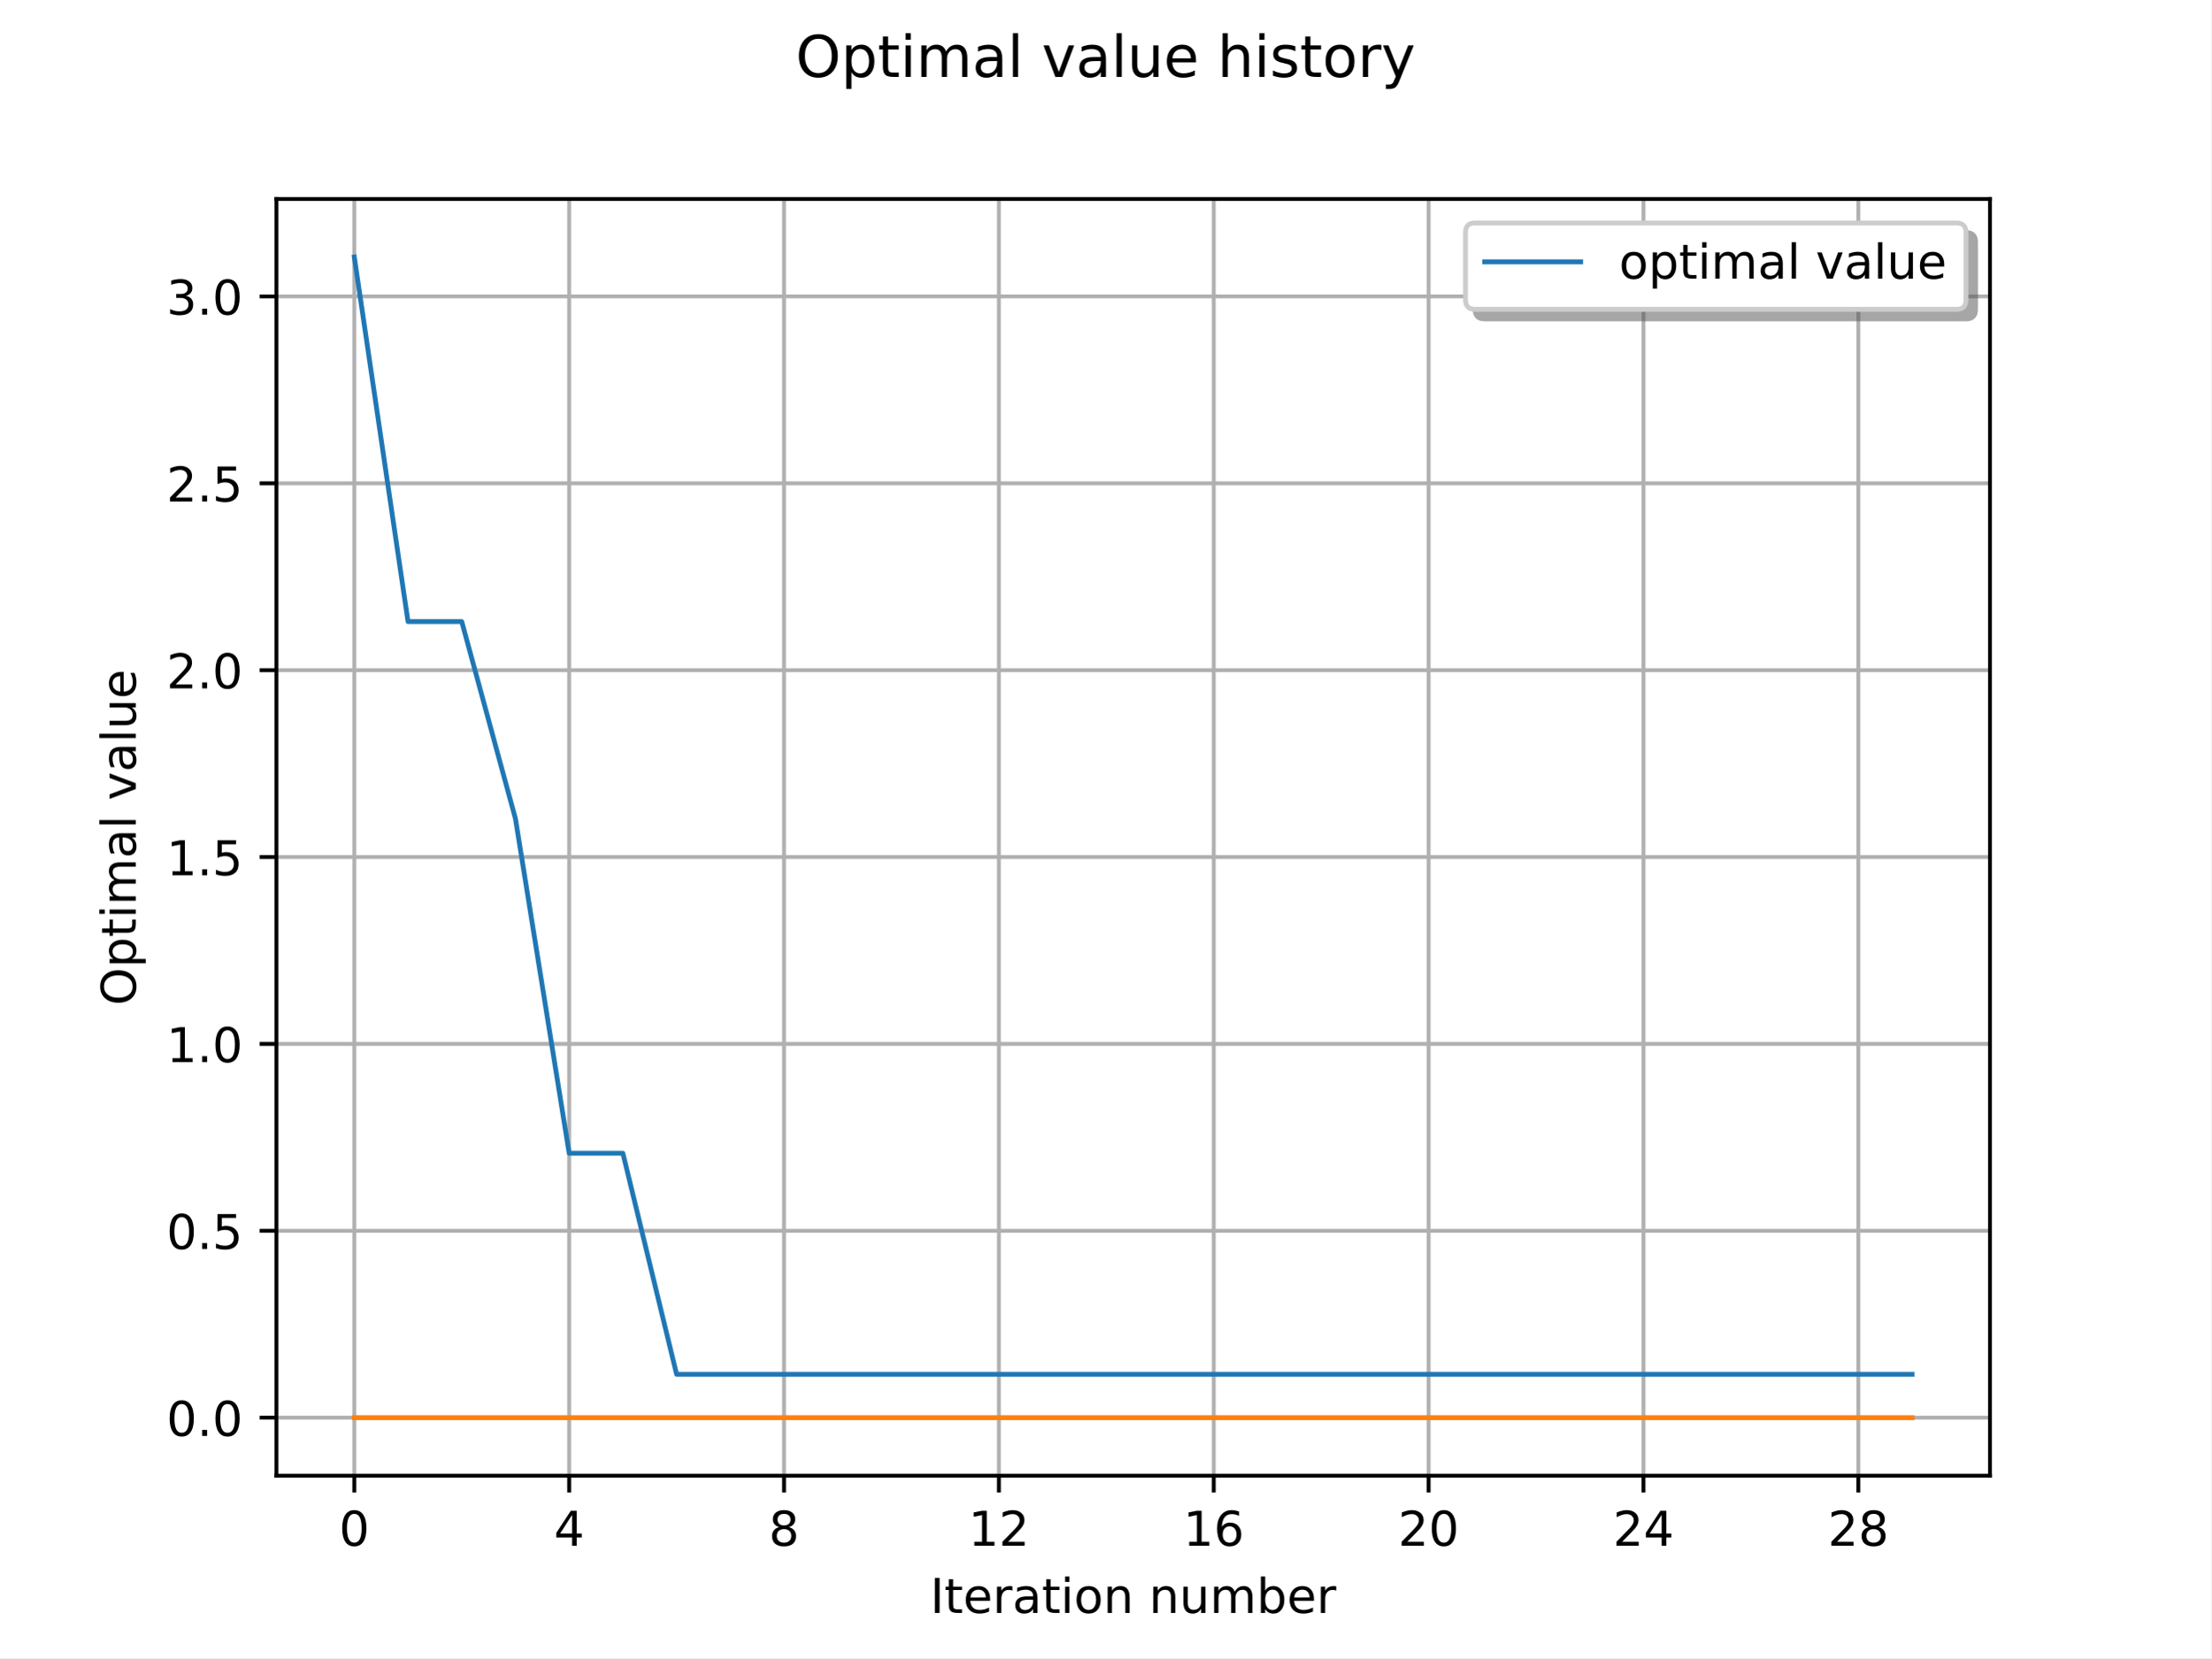
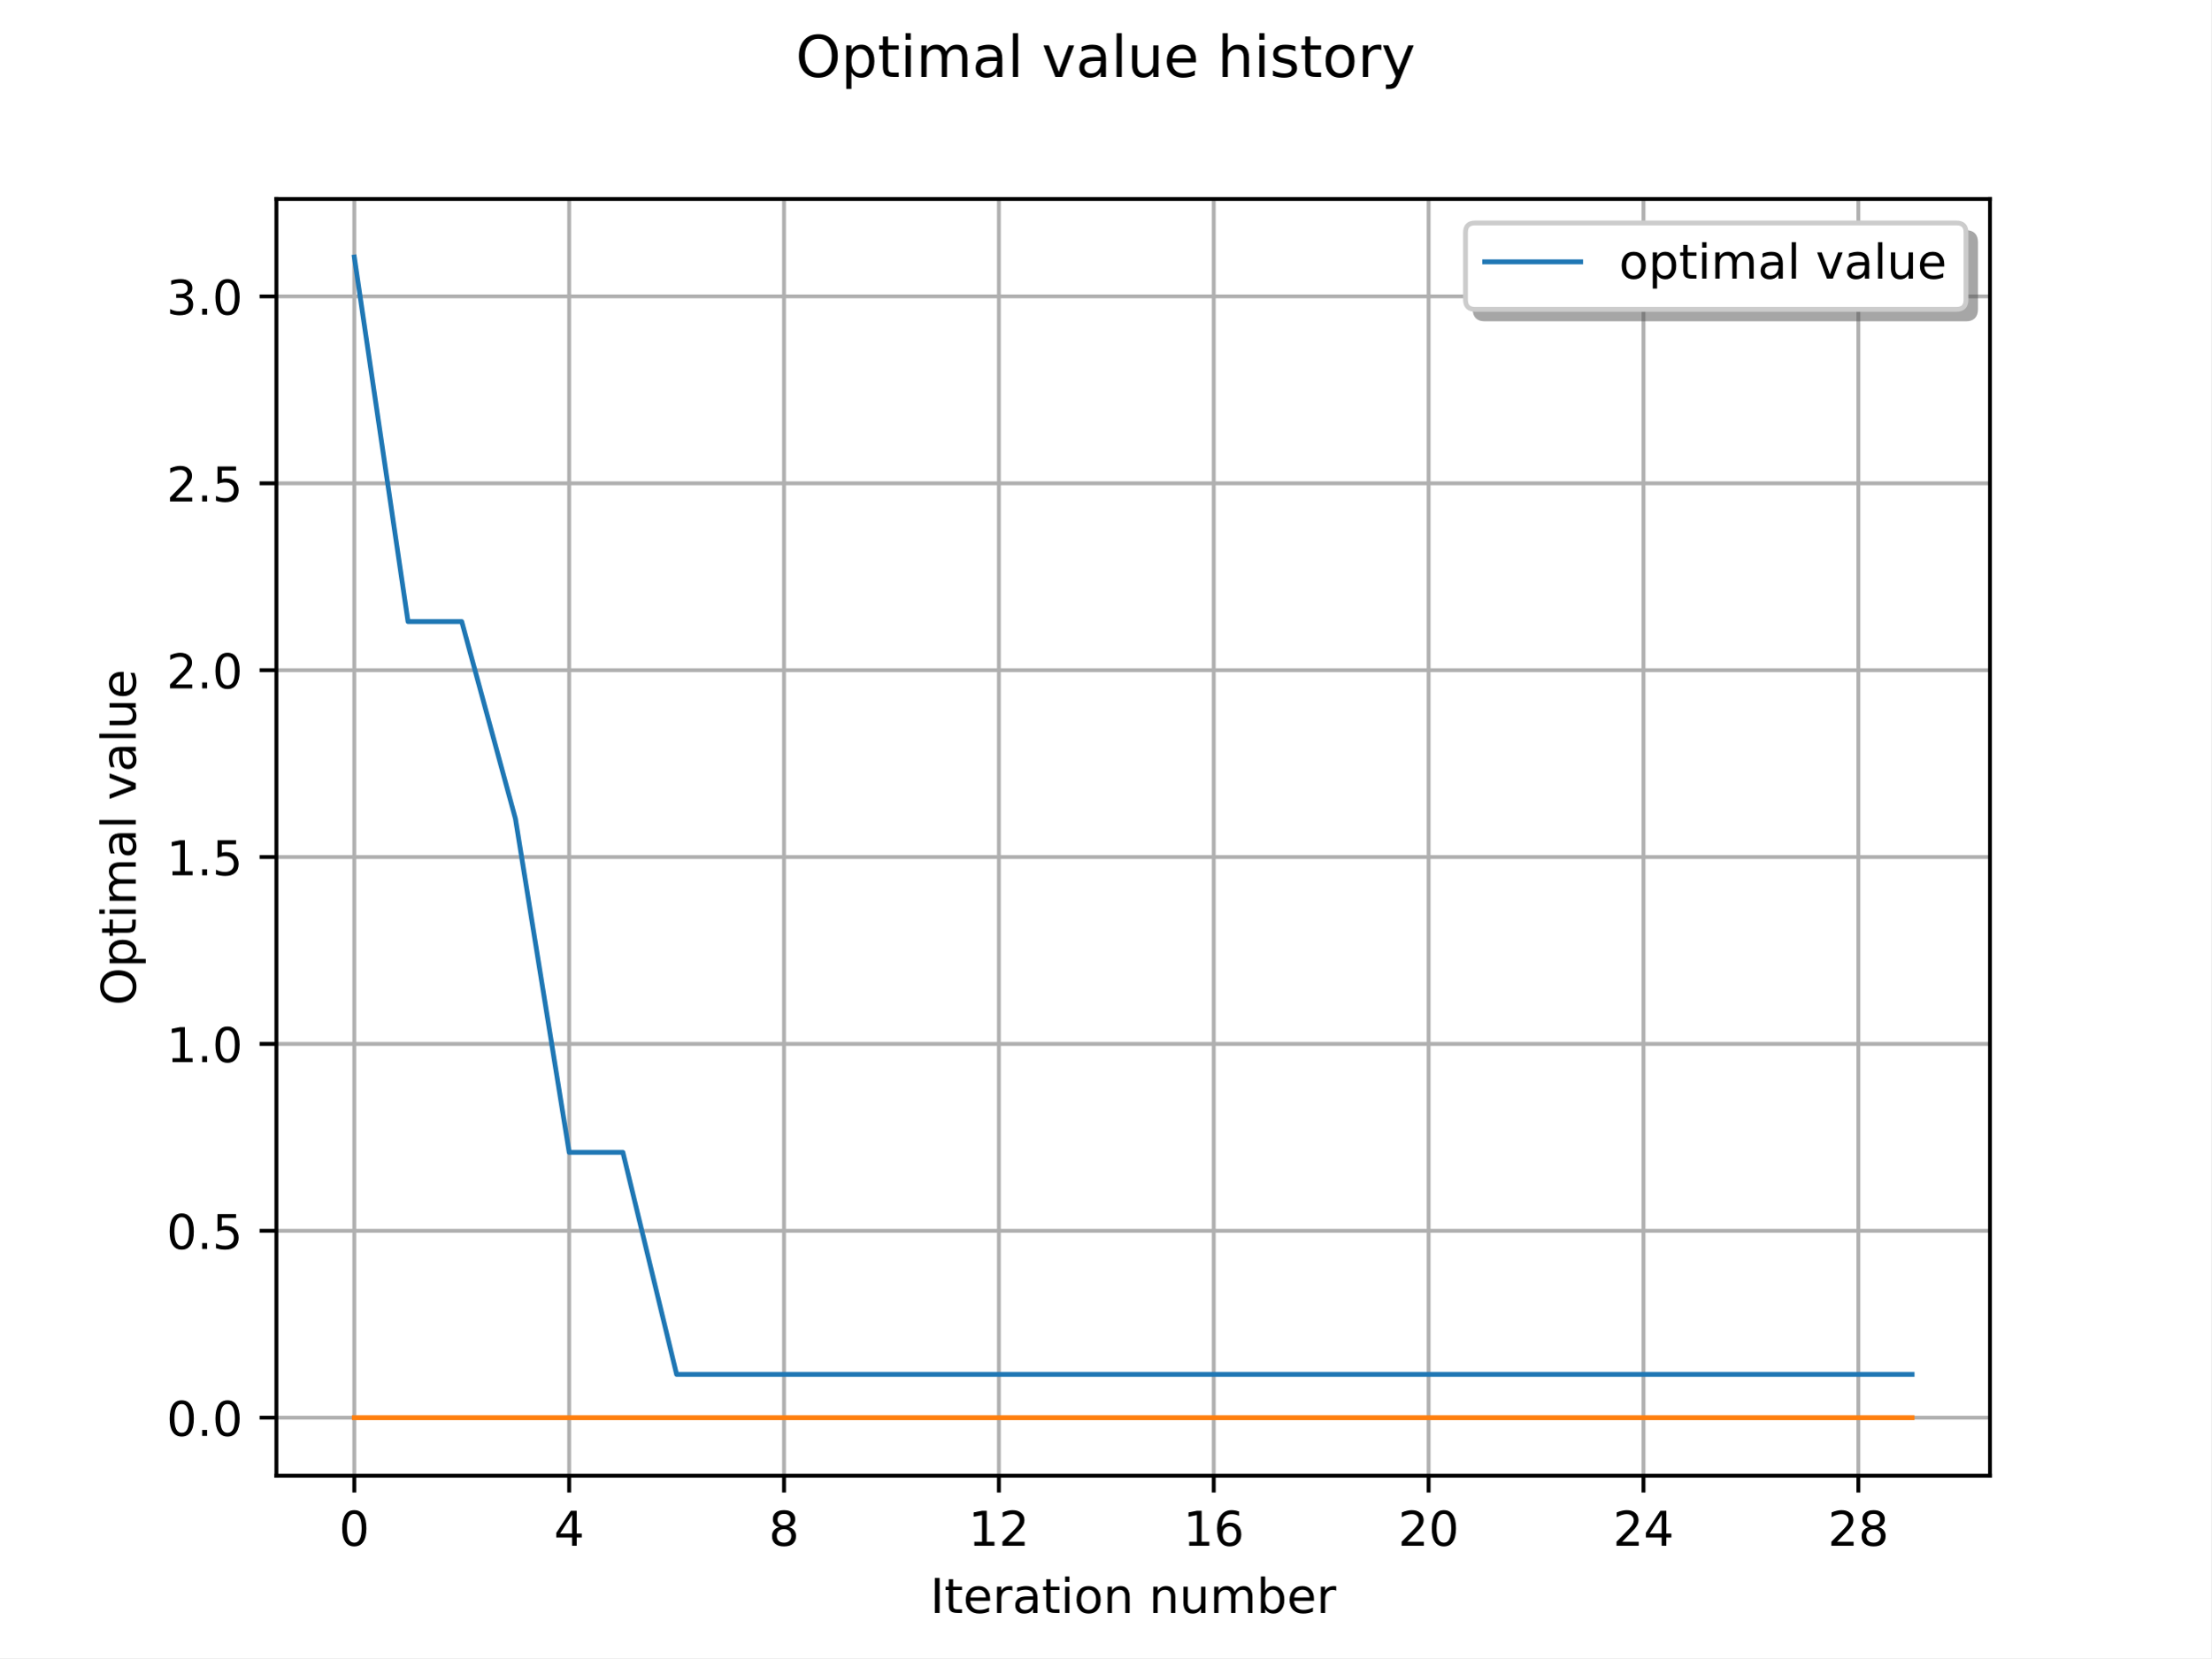
<svg xmlns="http://www.w3.org/2000/svg" xmlns:xlink="http://www.w3.org/1999/xlink" width="460.8pt" height="345.6pt" viewBox="0 0 460.8 345.6" version="1.1">
  <defs>
    <style type="text/css">*{stroke-linejoin: round; stroke-linecap: butt}</style>
  </defs>
  <g id="figure_1">
    <g id="patch_1">
      <path d="M 0 345.6  L 460.8 345.6  L 460.8 0  L 0 0  z " style="fill: #ffffff" />
    </g>
    <g id="axes_1">
      <g id="patch_2">
        <path d="M 57.6 307.584  L 414.72 307.584  L 414.72 41.472  L 57.6 41.472  z " style="fill: #ffffff" />
      </g>
      <g id="matplotlib.axis_1">
        <g id="xtick_1">
          <g id="line2d_1">
            <path d="M 73.833 307.584  L 73.833 41.472  " clip-path="url(#pece686282c)" style="fill: none; stroke: #b0b0b0; stroke-width: 0.8; stroke-linecap: square" />
          </g>
          <g id="line2d_2">
            <defs>
              <path id="m4a92d99fee" d="M 0 0  L 0 3.5  " style="stroke: #000000; stroke-width: 0.8" />
            </defs>
            <g>
              <use xlink:href="#m4a92d99fee" x="73.833" y="307.584" style="stroke: #000000; stroke-width: 0.8" />
            </g>
          </g>
          <g id="text_1">
            <g transform="translate(70.65148 322.1817) scale(0.1 -0.1)">
              <defs>
                <path id="DejaVuSans-13" d="M 2034 4250  Q 1547 4250 1301 3770  Q 1056 3291 1056 2328  Q 1056 1369 1301 889  Q 1547 409 2034 409  Q 2525 409 2770 889  Q 3016 1369 3016 2328  Q 3016 3291 2770 3770  Q 2525 4250 2034 4250  z M 2034 4750  Q 2819 4750 3233 4129  Q 3647 3509 3647 2328  Q 3647 1150 3233 529  Q 2819 -91 2034 -91  Q 1250 -91 836 529  Q 422 1150 422 2328  Q 422 3509 836 4129  Q 1250 4750 2034 4750  z " transform="scale(0.015625)" />
              </defs>
              <use xlink:href="#DejaVuSans-13" />
            </g>
          </g>
        </g>
        <g id="xtick_2">
          <g id="line2d_3">
            <path d="M 118.613 307.584  L 118.613 41.472  " clip-path="url(#pece686282c)" style="fill: none; stroke: #b0b0b0; stroke-width: 0.8; stroke-linecap: square" />
          </g>
          <g id="line2d_4">
            <g>
              <use xlink:href="#m4a92d99fee" x="118.613" y="307.584" style="stroke: #000000; stroke-width: 0.8" />
            </g>
          </g>
          <g id="text_2">
            <g transform="translate(115.4314 322.1817) scale(0.1 -0.1)">
              <defs>
                <path id="DejaVuSans-17" d="M 2419 4116  L 825 1625  L 2419 1625  L 2419 4116  z M 2253 4666  L 3047 4666  L 3047 1625  L 3713 1625  L 3713 1100  L 3047 1100  L 3047 0  L 2419 0  L 2419 1100  L 313 1100  L 313 1709  L 2253 4666  z " transform="scale(0.015625)" />
              </defs>
              <use xlink:href="#DejaVuSans-17" />
            </g>
          </g>
        </g>
        <g id="xtick_3">
          <g id="line2d_5">
            <path d="M 163.393 307.584  L 163.393 41.472  " clip-path="url(#pece686282c)" style="fill: none; stroke: #b0b0b0; stroke-width: 0.8; stroke-linecap: square" />
          </g>
          <g id="line2d_6">
            <g>
              <use xlink:href="#m4a92d99fee" x="163.393" y="307.584" style="stroke: #000000; stroke-width: 0.8" />
            </g>
          </g>
          <g id="text_3">
            <g transform="translate(160.2114 322.1817) scale(0.1 -0.1)">
              <defs>
                <path id="DejaVuSans-1b" d="M 2034 2216  Q 1584 2216 1326 1975  Q 1069 1734 1069 1313  Q 1069 891 1326 650  Q 1584 409 2034 409  Q 2484 409 2743 651  Q 3003 894 3003 1313  Q 3003 1734 2745 1975  Q 2488 2216 2034 2216  z M 1403 2484  Q 997 2584 770 2862  Q 544 3141 544 3541  Q 544 4100 942 4425  Q 1341 4750 2034 4750  Q 2731 4750 3128 4425  Q 3525 4100 3525 3541  Q 3525 3141 3298 2862  Q 3072 2584 2669 2484  Q 3125 2378 3379 2068  Q 3634 1759 3634 1313  Q 3634 634 3220 271  Q 2806 -91 2034 -91  Q 1263 -91 848 271  Q 434 634 434 1313  Q 434 1759 690 2068  Q 947 2378 1403 2484  z M 1172 3481  Q 1172 3119 1398 2916  Q 1625 2713 2034 2713  Q 2441 2713 2670 2916  Q 2900 3119 2900 3481  Q 2900 3844 2670 4047  Q 2441 4250 2034 4250  Q 1625 4250 1398 4047  Q 1172 3844 1172 3481  z " transform="scale(0.015625)" />
              </defs>
              <use xlink:href="#DejaVuSans-1b" />
            </g>
          </g>
        </g>
        <g id="xtick_4">
          <g id="line2d_7">
            <path d="M 208.173 307.584  L 208.173 41.472  " clip-path="url(#pece686282c)" style="fill: none; stroke: #b0b0b0; stroke-width: 0.8; stroke-linecap: square" />
          </g>
          <g id="line2d_8">
            <g>
              <use xlink:href="#m4a92d99fee" x="208.173" y="307.584" style="stroke: #000000; stroke-width: 0.8" />
            </g>
          </g>
          <g id="text_4">
            <g transform="translate(201.81 322.1817) scale(0.1 -0.1)">
              <defs>
                <path id="DejaVuSans-14" d="M 794 531  L 1825 531  L 1825 4091  L 703 3866  L 703 4441  L 1819 4666  L 2450 4666  L 2450 531  L 3481 531  L 3481 0  L 794 0  L 794 531  z " transform="scale(0.015625)" />
                <path id="DejaVuSans-15" d="M 1228 531  L 3431 531  L 3431 0  L 469 0  L 469 531  Q 828 903 1448 1529  Q 2069 2156 2228 2338  Q 2531 2678 2651 2914  Q 2772 3150 2772 3378  Q 2772 3750 2511 3984  Q 2250 4219 1831 4219  Q 1534 4219 1204 4116  Q 875 4013 500 3803  L 500 4441  Q 881 4594 1212 4672  Q 1544 4750 1819 4750  Q 2544 4750 2975 4387  Q 3406 4025 3406 3419  Q 3406 3131 3298 2873  Q 3191 2616 2906 2266  Q 2828 2175 2409 1742  Q 1991 1309 1228 531  z " transform="scale(0.015625)" />
              </defs>
              <use xlink:href="#DejaVuSans-14" />
              <use xlink:href="#DejaVuSans-15" transform="translate(63.625 0)" />
            </g>
          </g>
        </g>
        <g id="xtick_5">
          <g id="line2d_9">
            <path d="M 252.952 307.584  L 252.952 41.472  " clip-path="url(#pece686282c)" style="fill: none; stroke: #b0b0b0; stroke-width: 0.8; stroke-linecap: square" />
          </g>
          <g id="line2d_10">
            <g>
              <use xlink:href="#m4a92d99fee" x="252.952" y="307.584" style="stroke: #000000; stroke-width: 0.8" />
            </g>
          </g>
          <g id="text_5">
            <g transform="translate(246.59 322.1817) scale(0.1 -0.1)">
              <defs>
                <path id="DejaVuSans-19" d="M 2113 2584  Q 1688 2584 1439 2293  Q 1191 2003 1191 1497  Q 1191 994 1439 701  Q 1688 409 2113 409  Q 2538 409 2786 701  Q 3034 994 3034 1497  Q 3034 2003 2786 2293  Q 2538 2584 2113 2584  z M 3366 4563  L 3366 3988  Q 3128 4100 2886 4159  Q 2644 4219 2406 4219  Q 1781 4219 1451 3797  Q 1122 3375 1075 2522  Q 1259 2794 1537 2939  Q 1816 3084 2150 3084  Q 2853 3084 3261 2657  Q 3669 2231 3669 1497  Q 3669 778 3244 343  Q 2819 -91 2113 -91  Q 1303 -91 875 529  Q 447 1150 447 2328  Q 447 3434 972 4092  Q 1497 4750 2381 4750  Q 2619 4750 2861 4703  Q 3103 4656 3366 4563  z " transform="scale(0.015625)" />
              </defs>
              <use xlink:href="#DejaVuSans-14" />
              <use xlink:href="#DejaVuSans-19" transform="translate(63.625 0)" />
            </g>
          </g>
        </g>
        <g id="xtick_6">
          <g id="line2d_11">
            <path d="M 297.732 307.584  L 297.732 41.472  " clip-path="url(#pece686282c)" style="fill: none; stroke: #b0b0b0; stroke-width: 0.8; stroke-linecap: square" />
          </g>
          <g id="line2d_12">
            <g>
              <use xlink:href="#m4a92d99fee" x="297.732" y="307.584" style="stroke: #000000; stroke-width: 0.8" />
            </g>
          </g>
          <g id="text_6">
            <g transform="translate(291.3699 322.1817) scale(0.1 -0.1)">
              <use xlink:href="#DejaVuSans-15" />
              <use xlink:href="#DejaVuSans-13" transform="translate(63.625 0)" />
            </g>
          </g>
        </g>
        <g id="xtick_7">
          <g id="line2d_13">
            <path d="M 342.512 307.584  L 342.512 41.472  " clip-path="url(#pece686282c)" style="fill: none; stroke: #b0b0b0; stroke-width: 0.8; stroke-linecap: square" />
          </g>
          <g id="line2d_14">
            <g>
              <use xlink:href="#m4a92d99fee" x="342.512" y="307.584" style="stroke: #000000; stroke-width: 0.8" />
            </g>
          </g>
          <g id="text_7">
            <g transform="translate(336.1499 322.1817) scale(0.1 -0.1)">
              <use xlink:href="#DejaVuSans-15" />
              <use xlink:href="#DejaVuSans-17" transform="translate(63.625 0)" />
            </g>
          </g>
        </g>
        <g id="xtick_8">
          <g id="line2d_15">
            <path d="M 387.292 307.584  L 387.292 41.472  " clip-path="url(#pece686282c)" style="fill: none; stroke: #b0b0b0; stroke-width: 0.8; stroke-linecap: square" />
          </g>
          <g id="line2d_16">
            <g>
              <use xlink:href="#m4a92d99fee" x="387.292" y="307.584" style="stroke: #000000; stroke-width: 0.8" />
            </g>
          </g>
          <g id="text_8">
            <g transform="translate(380.9298 322.1817) scale(0.1 -0.1)">
              <use xlink:href="#DejaVuSans-15" />
              <use xlink:href="#DejaVuSans-1b" transform="translate(63.625 0)" />
            </g>
          </g>
        </g>
        <g id="text_9">
          <g transform="translate(193.8483 336.1824) scale(0.1 -0.1)">
            <defs>
              <path id="DejaVuSans-2c" d="M 628 4666  L 1259 4666  L 1259 0  L 628 0  L 628 4666  z " transform="scale(0.015625)" />
              <path id="DejaVuSans-57" d="M 1172 4494  L 1172 3500  L 2356 3500  L 2356 3053  L 1172 3053  L 1172 1153  Q 1172 725 1289 603  Q 1406 481 1766 481  L 2356 481  L 2356 0  L 1766 0  Q 1100 0 847 248  Q 594 497 594 1153  L 594 3053  L 172 3053  L 172 3500  L 594 3500  L 594 4494  L 1172 4494  z " transform="scale(0.015625)" />
              <path id="DejaVuSans-48" d="M 3597 1894  L 3597 1613  L 953 1613  Q 991 1019 1311 708  Q 1631 397 2203 397  Q 2534 397 2845 478  Q 3156 559 3463 722  L 3463 178  Q 3153 47 2828 -22  Q 2503 -91 2169 -91  Q 1331 -91 842 396  Q 353 884 353 1716  Q 353 2575 817 3079  Q 1281 3584 2069 3584  Q 2775 3584 3186 3129  Q 3597 2675 3597 1894  z M 3022 2063  Q 3016 2534 2758 2815  Q 2500 3097 2075 3097  Q 1594 3097 1305 2825  Q 1016 2553 972 2059  L 3022 2063  z " transform="scale(0.015625)" />
              <path id="DejaVuSans-55" d="M 2631 2963  Q 2534 3019 2420 3045  Q 2306 3072 2169 3072  Q 1681 3072 1420 2755  Q 1159 2438 1159 1844  L 1159 0  L 581 0  L 581 3500  L 1159 3500  L 1159 2956  Q 1341 3275 1631 3429  Q 1922 3584 2338 3584  Q 2397 3584 2469 3576  Q 2541 3569 2628 3553  L 2631 2963  z " transform="scale(0.015625)" />
              <path id="DejaVuSans-44" d="M 2194 1759  Q 1497 1759 1228 1600  Q 959 1441 959 1056  Q 959 750 1161 570  Q 1363 391 1709 391  Q 2188 391 2477 730  Q 2766 1069 2766 1631  L 2766 1759  L 2194 1759  z M 3341 1997  L 3341 0  L 2766 0  L 2766 531  Q 2569 213 2275 61  Q 1981 -91 1556 -91  Q 1019 -91 701 211  Q 384 513 384 1019  Q 384 1609 779 1909  Q 1175 2209 1959 2209  L 2766 2209  L 2766 2266  Q 2766 2663 2505 2880  Q 2244 3097 1772 3097  Q 1472 3097 1187 3025  Q 903 2953 641 2809  L 641 3341  Q 956 3463 1253 3523  Q 1550 3584 1831 3584  Q 2591 3584 2966 3190  Q 3341 2797 3341 1997  z " transform="scale(0.015625)" />
              <path id="DejaVuSans-4c" d="M 603 3500  L 1178 3500  L 1178 0  L 603 0  L 603 3500  z M 603 4863  L 1178 4863  L 1178 4134  L 603 4134  L 603 4863  z " transform="scale(0.015625)" />
              <path id="DejaVuSans-52" d="M 1959 3097  Q 1497 3097 1228 2736  Q 959 2375 959 1747  Q 959 1119 1226 758  Q 1494 397 1959 397  Q 2419 397 2687 759  Q 2956 1122 2956 1747  Q 2956 2369 2687 2733  Q 2419 3097 1959 3097  z M 1959 3584  Q 2709 3584 3137 3096  Q 3566 2609 3566 1747  Q 3566 888 3137 398  Q 2709 -91 1959 -91  Q 1206 -91 779 398  Q 353 888 353 1747  Q 353 2609 779 3096  Q 1206 3584 1959 3584  z " transform="scale(0.015625)" />
              <path id="DejaVuSans-51" d="M 3513 2113  L 3513 0  L 2938 0  L 2938 2094  Q 2938 2591 2744 2837  Q 2550 3084 2163 3084  Q 1697 3084 1428 2787  Q 1159 2491 1159 1978  L 1159 0  L 581 0  L 581 3500  L 1159 3500  L 1159 2956  Q 1366 3272 1645 3428  Q 1925 3584 2291 3584  Q 2894 3584 3203 3211  Q 3513 2838 3513 2113  z " transform="scale(0.015625)" />
              <path id="DejaVuSans-3" transform="scale(0.015625)" />
              <path id="DejaVuSans-58" d="M 544 1381  L 544 3500  L 1119 3500  L 1119 1403  Q 1119 906 1312 657  Q 1506 409 1894 409  Q 2359 409 2629 706  Q 2900 1003 2900 1516  L 2900 3500  L 3475 3500  L 3475 0  L 2900 0  L 2900 538  Q 2691 219 2414 64  Q 2138 -91 1772 -91  Q 1169 -91 856 284  Q 544 659 544 1381  z M 1991 3584  L 1991 3584  z " transform="scale(0.015625)" />
              <path id="DejaVuSans-50" d="M 3328 2828  Q 3544 3216 3844 3400  Q 4144 3584 4550 3584  Q 5097 3584 5394 3201  Q 5691 2819 5691 2113  L 5691 0  L 5113 0  L 5113 2094  Q 5113 2597 4934 2840  Q 4756 3084 4391 3084  Q 3944 3084 3684 2787  Q 3425 2491 3425 1978  L 3425 0  L 2847 0  L 2847 2094  Q 2847 2600 2669 2842  Q 2491 3084 2119 3084  Q 1678 3084 1418 2786  Q 1159 2488 1159 1978  L 1159 0  L 581 0  L 581 3500  L 1159 3500  L 1159 2956  Q 1356 3278 1631 3431  Q 1906 3584 2284 3584  Q 2666 3584 2933 3390  Q 3200 3197 3328 2828  z " transform="scale(0.015625)" />
              <path id="DejaVuSans-45" d="M 3116 1747  Q 3116 2381 2855 2742  Q 2594 3103 2138 3103  Q 1681 3103 1420 2742  Q 1159 2381 1159 1747  Q 1159 1113 1420 752  Q 1681 391 2138 391  Q 2594 391 2855 752  Q 3116 1113 3116 1747  z M 1159 2969  Q 1341 3281 1617 3432  Q 1894 3584 2278 3584  Q 2916 3584 3314 3078  Q 3713 2572 3713 1747  Q 3713 922 3314 415  Q 2916 -91 2278 -91  Q 1894 -91 1617 61  Q 1341 213 1159 525  L 1159 0  L 581 0  L 581 4863  L 1159 4863  L 1159 2969  z " transform="scale(0.015625)" />
            </defs>
            <use xlink:href="#DejaVuSans-2c" />
            <use xlink:href="#DejaVuSans-57" transform="translate(29.5 0)" />
            <use xlink:href="#DejaVuSans-48" transform="translate(68.70312 0)" />
            <use xlink:href="#DejaVuSans-55" transform="translate(130.2344 0)" />
            <use xlink:href="#DejaVuSans-44" transform="translate(171.3438 0)" />
            <use xlink:href="#DejaVuSans-57" transform="translate(232.625 0)" />
            <use xlink:href="#DejaVuSans-4c" transform="translate(271.8281 0)" />
            <use xlink:href="#DejaVuSans-52" transform="translate(299.6094 0)" />
            <use xlink:href="#DejaVuSans-51" transform="translate(360.7969 0)" />
            <use xlink:href="#DejaVuSans-3" transform="translate(424.1719 0)" />
            <use xlink:href="#DejaVuSans-51" transform="translate(455.9531 0)" />
            <use xlink:href="#DejaVuSans-58" transform="translate(519.3281 0)" />
            <use xlink:href="#DejaVuSans-50" transform="translate(582.7031 0)" />
            <use xlink:href="#DejaVuSans-45" transform="translate(680.1094 0)" />
            <use xlink:href="#DejaVuSans-48" transform="translate(743.5938 0)" />
            <use xlink:href="#DejaVuSans-55" transform="translate(805.125 0)" />
          </g>
        </g>
      </g>
      <g id="matplotlib.axis_2">
        <g id="ytick_1">
          <g id="line2d_17">
            <path d="M 57.6 295.488  L 414.72 295.488  " clip-path="url(#pece686282c)" style="fill: none; stroke: #b0b0b0; stroke-width: 0.8; stroke-linecap: square" />
          </g>
          <g id="line2d_18">
            <defs>
              <path id="mb3cb5c074b" d="M 0 0  L -3.5 0  " style="stroke: #000000; stroke-width: 0.8" />
            </defs>
            <g>
              <use xlink:href="#mb3cb5c074b" x="57.6" y="295.488" style="stroke: #000000; stroke-width: 0.8" />
            </g>
          </g>
          <g id="text_10">
            <g transform="translate(34.69687 299.2868) scale(0.1 -0.1)">
              <defs>
                <path id="DejaVuSans-11" d="M 684 794  L 1344 794  L 1344 0  L 684 0  L 684 794  z " transform="scale(0.015625)" />
              </defs>
              <use xlink:href="#DejaVuSans-13" />
              <use xlink:href="#DejaVuSans-11" transform="translate(63.625 0)" />
              <use xlink:href="#DejaVuSans-13" transform="translate(95.40625 0)" />
            </g>
          </g>
        </g>
        <g id="ytick_2">
          <g id="line2d_19">
            <path d="M 57.6 256.536  L 414.72 256.536  " clip-path="url(#pece686282c)" style="fill: none; stroke: #b0b0b0; stroke-width: 0.8; stroke-linecap: square" />
          </g>
          <g id="line2d_20">
            <g>
              <use xlink:href="#mb3cb5c074b" x="57.6" y="256.536" style="stroke: #000000; stroke-width: 0.8" />
            </g>
          </g>
          <g id="text_11">
-             <g transform="translate(34.69687 260.3345) scale(0.1 -0.1)">
+             <g transform="translate(34.69687 260.3346) scale(0.1 -0.1)">
              <defs>
                <path id="DejaVuSans-18" d="M 691 4666  L 3169 4666  L 3169 4134  L 1269 4134  L 1269 2991  Q 1406 3038 1543 3061  Q 1681 3084 1819 3084  Q 2600 3084 3056 2656  Q 3513 2228 3513 1497  Q 3513 744 3044 326  Q 2575 -91 1722 -91  Q 1428 -91 1123 -41  Q 819 9 494 109  L 494 744  Q 775 591 1075 516  Q 1375 441 1709 441  Q 2250 441 2565 725  Q 2881 1009 2881 1497  Q 2881 1984 2565 2268  Q 2250 2553 1709 2553  Q 1456 2553 1204 2497  Q 953 2441 691 2322  L 691 4666  z " transform="scale(0.015625)" />
              </defs>
              <use xlink:href="#DejaVuSans-13" />
              <use xlink:href="#DejaVuSans-11" transform="translate(63.625 0)" />
              <use xlink:href="#DejaVuSans-18" transform="translate(95.40625 0)" />
            </g>
          </g>
        </g>
        <g id="ytick_3">
          <g id="line2d_21">
-             <path d="M 57.6 217.583  L 414.72 217.583  " clip-path="url(#pece686282c)" style="fill: none; stroke: #b0b0b0; stroke-width: 0.8; stroke-linecap: square" />
+             <path d="M 57.6 217.584  L 414.72 217.584  " clip-path="url(#pece686282c)" style="fill: none; stroke: #b0b0b0; stroke-width: 0.8; stroke-linecap: square" />
          </g>
          <g id="line2d_22">
            <g>
-               <use xlink:href="#mb3cb5c074b" x="57.6" y="217.583" style="stroke: #000000; stroke-width: 0.8" />
+               <use xlink:href="#mb3cb5c074b" x="57.6" y="217.584" style="stroke: #000000; stroke-width: 0.8" />
            </g>
          </g>
          <g id="text_12">
-             <g transform="translate(34.69687 221.3822) scale(0.1 -0.1)">
+             <g transform="translate(34.69687 221.3823) scale(0.1 -0.1)">
              <use xlink:href="#DejaVuSans-14" />
              <use xlink:href="#DejaVuSans-11" transform="translate(63.625 0)" />
              <use xlink:href="#DejaVuSans-13" transform="translate(95.40625 0)" />
            </g>
          </g>
        </g>
        <g id="ytick_4">
          <g id="line2d_23">
            <path d="M 57.6 178.631  L 414.72 178.631  " clip-path="url(#pece686282c)" style="fill: none; stroke: #b0b0b0; stroke-width: 0.8; stroke-linecap: square" />
          </g>
          <g id="line2d_24">
            <g>
              <use xlink:href="#mb3cb5c074b" x="57.6" y="178.631" style="stroke: #000000; stroke-width: 0.8" />
            </g>
          </g>
          <g id="text_13">
-             <g transform="translate(34.69687 182.4299) scale(0.1 -0.1)">
+             <g transform="translate(34.69687 182.4301) scale(0.1 -0.1)">
              <use xlink:href="#DejaVuSans-14" />
              <use xlink:href="#DejaVuSans-11" transform="translate(63.625 0)" />
              <use xlink:href="#DejaVuSans-18" transform="translate(95.40625 0)" />
            </g>
          </g>
        </g>
        <g id="ytick_5">
          <g id="line2d_25">
            <path d="M 57.6 139.679  L 414.72 139.679  " clip-path="url(#pece686282c)" style="fill: none; stroke: #b0b0b0; stroke-width: 0.8; stroke-linecap: square" />
          </g>
          <g id="line2d_26">
            <g>
              <use xlink:href="#mb3cb5c074b" x="57.6" y="139.679" style="stroke: #000000; stroke-width: 0.8" />
            </g>
          </g>
          <g id="text_14">
-             <g transform="translate(34.69687 143.4776) scale(0.1 -0.1)">
+             <g transform="translate(34.69687 143.4779) scale(0.1 -0.1)">
              <use xlink:href="#DejaVuSans-15" />
              <use xlink:href="#DejaVuSans-11" transform="translate(63.625 0)" />
              <use xlink:href="#DejaVuSans-13" transform="translate(95.40625 0)" />
            </g>
          </g>
        </g>
        <g id="ytick_6">
          <g id="line2d_27">
-             <path d="M 57.6 100.726  L 414.72 100.726  " clip-path="url(#pece686282c)" style="fill: none; stroke: #b0b0b0; stroke-width: 0.8; stroke-linecap: square" />
+             <path d="M 57.6 100.727  L 414.72 100.727  " clip-path="url(#pece686282c)" style="fill: none; stroke: #b0b0b0; stroke-width: 0.8; stroke-linecap: square" />
          </g>
          <g id="line2d_28">
            <g>
-               <use xlink:href="#mb3cb5c074b" x="57.6" y="100.726" style="stroke: #000000; stroke-width: 0.8" />
+               <use xlink:href="#mb3cb5c074b" x="57.6" y="100.727" style="stroke: #000000; stroke-width: 0.8" />
            </g>
          </g>
          <g id="text_15">
-             <g transform="translate(34.69687 104.5253) scale(0.1 -0.1)">
+             <g transform="translate(34.69687 104.5256) scale(0.1 -0.1)">
              <use xlink:href="#DejaVuSans-15" />
              <use xlink:href="#DejaVuSans-11" transform="translate(63.625 0)" />
              <use xlink:href="#DejaVuSans-18" transform="translate(95.40625 0)" />
            </g>
          </g>
        </g>
        <g id="ytick_7">
          <g id="line2d_29">
-             <path d="M 57.6 61.774  L 414.72 61.774  " clip-path="url(#pece686282c)" style="fill: none; stroke: #b0b0b0; stroke-width: 0.8; stroke-linecap: square" />
+             <path d="M 57.6 61.775  L 414.72 61.775  " clip-path="url(#pece686282c)" style="fill: none; stroke: #b0b0b0; stroke-width: 0.8; stroke-linecap: square" />
          </g>
          <g id="line2d_30">
            <g>
-               <use xlink:href="#mb3cb5c074b" x="57.6" y="61.774" style="stroke: #000000; stroke-width: 0.8" />
+               <use xlink:href="#mb3cb5c074b" x="57.6" y="61.775" style="stroke: #000000; stroke-width: 0.8" />
            </g>
          </g>
          <g id="text_16">
-             <g transform="translate(34.69687 65.57301) scale(0.1 -0.1)">
+             <g transform="translate(34.69687 65.57339) scale(0.1 -0.1)">
              <defs>
                <path id="DejaVuSans-16" d="M 2597 2516  Q 3050 2419 3304 2112  Q 3559 1806 3559 1356  Q 3559 666 3084 287  Q 2609 -91 1734 -91  Q 1441 -91 1130 -33  Q 819 25 488 141  L 488 750  Q 750 597 1062 519  Q 1375 441 1716 441  Q 2309 441 2620 675  Q 2931 909 2931 1356  Q 2931 1769 2642 2001  Q 2353 2234 1838 2234  L 1294 2234  L 1294 2753  L 1863 2753  Q 2328 2753 2575 2939  Q 2822 3125 2822 3475  Q 2822 3834 2567 4026  Q 2313 4219 1838 4219  Q 1578 4219 1281 4162  Q 984 4106 628 3988  L 628 4550  Q 988 4650 1302 4700  Q 1616 4750 1894 4750  Q 2613 4750 3031 4423  Q 3450 4097 3450 3541  Q 3450 3153 3228 2886  Q 3006 2619 2597 2516  z " transform="scale(0.015625)" />
              </defs>
              <use xlink:href="#DejaVuSans-16" />
              <use xlink:href="#DejaVuSans-11" transform="translate(63.625 0)" />
              <use xlink:href="#DejaVuSans-13" transform="translate(95.40625 0)" />
            </g>
          </g>
        </g>
        <g id="text_17">
          <g transform="translate(28.29453 209.5577) rotate(-90) scale(0.1 -0.1)">
            <defs>
              <path id="DejaVuSans-32" d="M 2522 4238  Q 1834 4238 1429 3725  Q 1025 3213 1025 2328  Q 1025 1447 1429 934  Q 1834 422 2522 422  Q 3209 422 3611 934  Q 4013 1447 4013 2328  Q 4013 3213 3611 3725  Q 3209 4238 2522 4238  z M 2522 4750  Q 3503 4750 4090 4092  Q 4678 3434 4678 2328  Q 4678 1225 4090 567  Q 3503 -91 2522 -91  Q 1538 -91 948 565  Q 359 1222 359 2328  Q 359 3434 948 4092  Q 1538 4750 2522 4750  z " transform="scale(0.015625)" />
              <path id="DejaVuSans-53" d="M 1159 525  L 1159 -1331  L 581 -1331  L 581 3500  L 1159 3500  L 1159 2969  Q 1341 3281 1617 3432  Q 1894 3584 2278 3584  Q 2916 3584 3314 3078  Q 3713 2572 3713 1747  Q 3713 922 3314 415  Q 2916 -91 2278 -91  Q 1894 -91 1617 61  Q 1341 213 1159 525  z M 3116 1747  Q 3116 2381 2855 2742  Q 2594 3103 2138 3103  Q 1681 3103 1420 2742  Q 1159 2381 1159 1747  Q 1159 1113 1420 752  Q 1681 391 2138 391  Q 2594 391 2855 752  Q 3116 1113 3116 1747  z " transform="scale(0.015625)" />
              <path id="DejaVuSans-4f" d="M 603 4863  L 1178 4863  L 1178 0  L 603 0  L 603 4863  z " transform="scale(0.015625)" />
              <path id="DejaVuSans-59" d="M 191 3500  L 800 3500  L 1894 563  L 2988 3500  L 3597 3500  L 2284 0  L 1503 0  L 191 3500  z " transform="scale(0.015625)" />
            </defs>
            <use xlink:href="#DejaVuSans-32" />
            <use xlink:href="#DejaVuSans-53" transform="translate(78.71875 0)" />
            <use xlink:href="#DejaVuSans-57" transform="translate(142.2031 0)" />
            <use xlink:href="#DejaVuSans-4c" transform="translate(181.4062 0)" />
            <use xlink:href="#DejaVuSans-50" transform="translate(209.1875 0)" />
            <use xlink:href="#DejaVuSans-44" transform="translate(306.5938 0)" />
            <use xlink:href="#DejaVuSans-4f" transform="translate(367.875 0)" />
            <use xlink:href="#DejaVuSans-3" transform="translate(395.6562 0)" />
            <use xlink:href="#DejaVuSans-59" transform="translate(427.4375 0)" />
            <use xlink:href="#DejaVuSans-44" transform="translate(486.625 0)" />
            <use xlink:href="#DejaVuSans-4f" transform="translate(547.9062 0)" />
            <use xlink:href="#DejaVuSans-58" transform="translate(575.6875 0)" />
            <use xlink:href="#DejaVuSans-48" transform="translate(639.0625 0)" />
          </g>
        </g>
      </g>
      <g id="line2d_31">
-         <path d="M 73.833 53.568  L 85.028 129.554  L 96.223 129.554  L 107.418 170.651  L 118.613 240.374  L 129.808 240.374  L 141.003 286.451  L 152.198 286.451  L 163.393 286.451  L 174.588 286.451  L 185.783 286.451  L 196.978 286.451  L 208.173 286.451  L 219.368 286.451  L 230.563 286.451  L 241.757 286.451  L 252.952 286.451  L 264.147 286.451  L 275.342 286.451  L 286.537 286.451  L 297.732 286.451  L 308.927 286.451  L 320.122 286.451  L 331.317 286.451  L 342.512 286.451  L 353.707 286.451  L 364.902 286.451  L 376.097 286.451  L 387.292 286.451  L 398.487 286.451  " clip-path="url(#pece686282c)" style="fill: none; stroke: #1f77b4; stroke-linecap: square" />
+         <path d="M 73.833 53.568  L 85.028 129.552  L 96.223 129.552  L 107.418 170.664  L 118.613 240.185  L 129.808 240.185  L 141.003 286.46  L 152.198 286.46  L 163.393 286.46  L 174.588 286.46  L 185.783 286.46  L 196.978 286.46  L 208.173 286.46  L 219.368 286.46  L 230.563 286.46  L 241.757 286.46  L 252.952 286.46  L 264.147 286.46  L 275.342 286.46  L 286.537 286.46  L 297.732 286.46  L 308.927 286.46  L 320.122 286.46  L 331.317 286.46  L 342.512 286.46  L 353.707 286.46  L 364.902 286.46  L 376.097 286.46  L 387.292 286.46  L 398.487 286.46  " clip-path="url(#pece686282c)" style="fill: none; stroke: #1f77b4; stroke-linecap: square" />
      </g>
      <g id="line2d_32">
        <path d="M 73.833 295.488  L 398.487 295.488  " clip-path="url(#pece686282c)" style="fill: none; stroke: #ff7f0e; stroke-linecap: square" />
      </g>
      <g id="patch_3">
        <path d="M 57.6 307.584  L 57.6 41.472  " style="fill: none; stroke: #000000; stroke-width: 0.8; stroke-linejoin: miter; stroke-linecap: square" />
      </g>
      <g id="patch_4">
        <path d="M 414.72 307.584  L 414.72 41.472  " style="fill: none; stroke: #000000; stroke-width: 0.8; stroke-linejoin: miter; stroke-linecap: square" />
      </g>
      <g id="patch_5">
        <path d="M 57.6 307.584  L 414.72 307.584  " style="fill: none; stroke: #000000; stroke-width: 0.8; stroke-linejoin: miter; stroke-linecap: square" />
      </g>
      <g id="patch_6">
        <path d="M 57.6 41.472  L 414.72 41.472  " style="fill: none; stroke: #000000; stroke-width: 0.8; stroke-linejoin: miter; stroke-linecap: square" />
      </g>
      <g id="legend_1">
        <g id="patch_7">
          <path d="M 309.414 66.473  L 409.72 66.473  Q 411.72 66.473 411.72 64.473  L 411.72 50.472  Q 411.72 48.472 409.72 48.472  L 309.414 48.472  Q 307.414 48.472 307.414 50.472  L 307.414 64.473  Q 307.414 66.473 309.414 66.473  z " style="fill: #4d4d4d; opacity: 0.5; stroke: #4d4d4d; stroke-linejoin: miter" />
        </g>
        <g id="patch_8">
          <path d="M 307.414 64.473  L 407.72 64.473  Q 409.72 64.473 409.72 62.473  L 409.72 48.472  Q 409.72 46.472 407.72 46.472  L 307.414 46.472  Q 305.414 46.472 305.414 48.472  L 305.414 62.473  Q 305.414 64.473 307.414 64.473  z " style="fill: #ffffff; stroke: #cccccc; stroke-linejoin: miter" />
        </g>
        <g id="line2d_33">
          <path d="M 309.414 54.57  L 319.414 54.57  L 329.414 54.57  " style="fill: none; stroke: #1f77b4; stroke-linecap: square" />
        </g>
        <g id="text_18">
          <g transform="translate(337.4137 58.07044) scale(0.1 -0.1)">
            <use xlink:href="#DejaVuSans-52" />
            <use xlink:href="#DejaVuSans-53" transform="translate(61.1875 0)" />
            <use xlink:href="#DejaVuSans-57" transform="translate(124.6719 0)" />
            <use xlink:href="#DejaVuSans-4c" transform="translate(163.875 0)" />
            <use xlink:href="#DejaVuSans-50" transform="translate(191.6562 0)" />
            <use xlink:href="#DejaVuSans-44" transform="translate(289.0625 0)" />
            <use xlink:href="#DejaVuSans-4f" transform="translate(350.3438 0)" />
            <use xlink:href="#DejaVuSans-3" transform="translate(378.125 0)" />
            <use xlink:href="#DejaVuSans-59" transform="translate(409.9062 0)" />
            <use xlink:href="#DejaVuSans-44" transform="translate(469.0938 0)" />
            <use xlink:href="#DejaVuSans-4f" transform="translate(530.375 0)" />
            <use xlink:href="#DejaVuSans-58" transform="translate(558.1562 0)" />
            <use xlink:href="#DejaVuSans-48" transform="translate(621.5312 0)" />
          </g>
        </g>
      </g>
    </g>
    <g id="text_19">
      <g transform="translate(165.8212 16.03013) scale(0.12 -0.12)">
        <defs>
          <path id="DejaVuSans-4b" d="M 3513 2113  L 3513 0  L 2938 0  L 2938 2094  Q 2938 2591 2744 2837  Q 2550 3084 2163 3084  Q 1697 3084 1428 2787  Q 1159 2491 1159 1978  L 1159 0  L 581 0  L 581 4863  L 1159 4863  L 1159 2956  Q 1366 3272 1645 3428  Q 1925 3584 2291 3584  Q 2894 3584 3203 3211  Q 3513 2838 3513 2113  z " transform="scale(0.015625)" />
          <path id="DejaVuSans-56" d="M 2834 3397  L 2834 2853  Q 2591 2978 2328 3040  Q 2066 3103 1784 3103  Q 1356 3103 1142 2972  Q 928 2841 928 2578  Q 928 2378 1081 2264  Q 1234 2150 1697 2047  L 1894 2003  Q 2506 1872 2764 1633  Q 3022 1394 3022 966  Q 3022 478 2636 193  Q 2250 -91 1575 -91  Q 1294 -91 989 -36  Q 684 19 347 128  L 347 722  Q 666 556 975 473  Q 1284 391 1588 391  Q 1994 391 2212 530  Q 2431 669 2431 922  Q 2431 1156 2273 1281  Q 2116 1406 1581 1522  L 1381 1569  Q 847 1681 609 1914  Q 372 2147 372 2553  Q 372 3047 722 3315  Q 1072 3584 1716 3584  Q 2034 3584 2315 3537  Q 2597 3491 2834 3397  z " transform="scale(0.015625)" />
          <path id="DejaVuSans-5c" d="M 2059 -325  Q 1816 -950 1584 -1140  Q 1353 -1331 966 -1331  L 506 -1331  L 506 -850  L 844 -850  Q 1081 -850 1212 -737  Q 1344 -625 1503 -206  L 1606 56  L 191 3500  L 800 3500  L 1894 763  L 2988 3500  L 3597 3500  L 2059 -325  z " transform="scale(0.015625)" />
        </defs>
        <use xlink:href="#DejaVuSans-32" />
        <use xlink:href="#DejaVuSans-53" transform="translate(78.71875 0)" />
        <use xlink:href="#DejaVuSans-57" transform="translate(142.2031 0)" />
        <use xlink:href="#DejaVuSans-4c" transform="translate(181.4062 0)" />
        <use xlink:href="#DejaVuSans-50" transform="translate(209.1875 0)" />
        <use xlink:href="#DejaVuSans-44" transform="translate(306.5938 0)" />
        <use xlink:href="#DejaVuSans-4f" transform="translate(367.875 0)" />
        <use xlink:href="#DejaVuSans-3" transform="translate(395.6562 0)" />
        <use xlink:href="#DejaVuSans-59" transform="translate(427.4375 0)" />
        <use xlink:href="#DejaVuSans-44" transform="translate(486.625 0)" />
        <use xlink:href="#DejaVuSans-4f" transform="translate(547.9062 0)" />
        <use xlink:href="#DejaVuSans-58" transform="translate(575.6875 0)" />
        <use xlink:href="#DejaVuSans-48" transform="translate(639.0625 0)" />
        <use xlink:href="#DejaVuSans-3" transform="translate(700.5938 0)" />
        <use xlink:href="#DejaVuSans-4b" transform="translate(732.375 0)" />
        <use xlink:href="#DejaVuSans-4c" transform="translate(795.75 0)" />
        <use xlink:href="#DejaVuSans-56" transform="translate(823.5312 0)" />
        <use xlink:href="#DejaVuSans-57" transform="translate(875.625 0)" />
        <use xlink:href="#DejaVuSans-52" transform="translate(914.8281 0)" />
        <use xlink:href="#DejaVuSans-55" transform="translate(976.0156 0)" />
        <use xlink:href="#DejaVuSans-5c" transform="translate(1017.125 0)" />
      </g>
    </g>
  </g>
  <defs>
    <clipPath id="pece686282c">
      <rect x="57.6" y="41.472" width="357.12" height="266.112" />
    </clipPath>
  </defs>
</svg>
